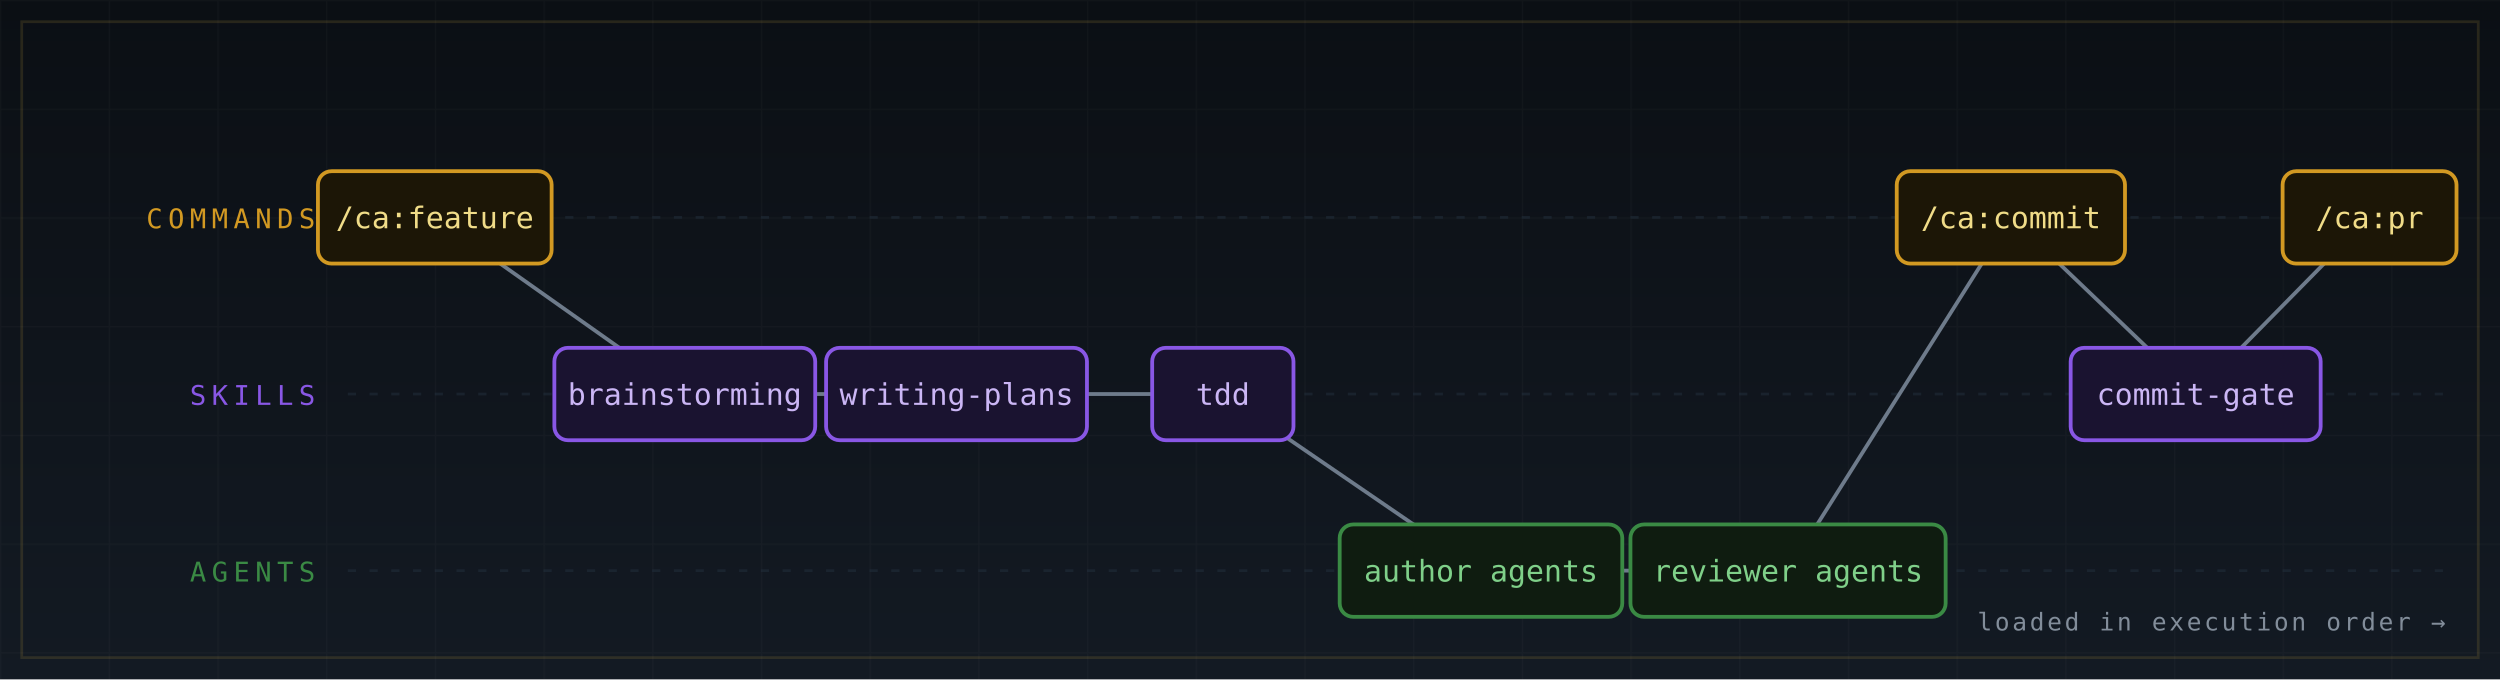
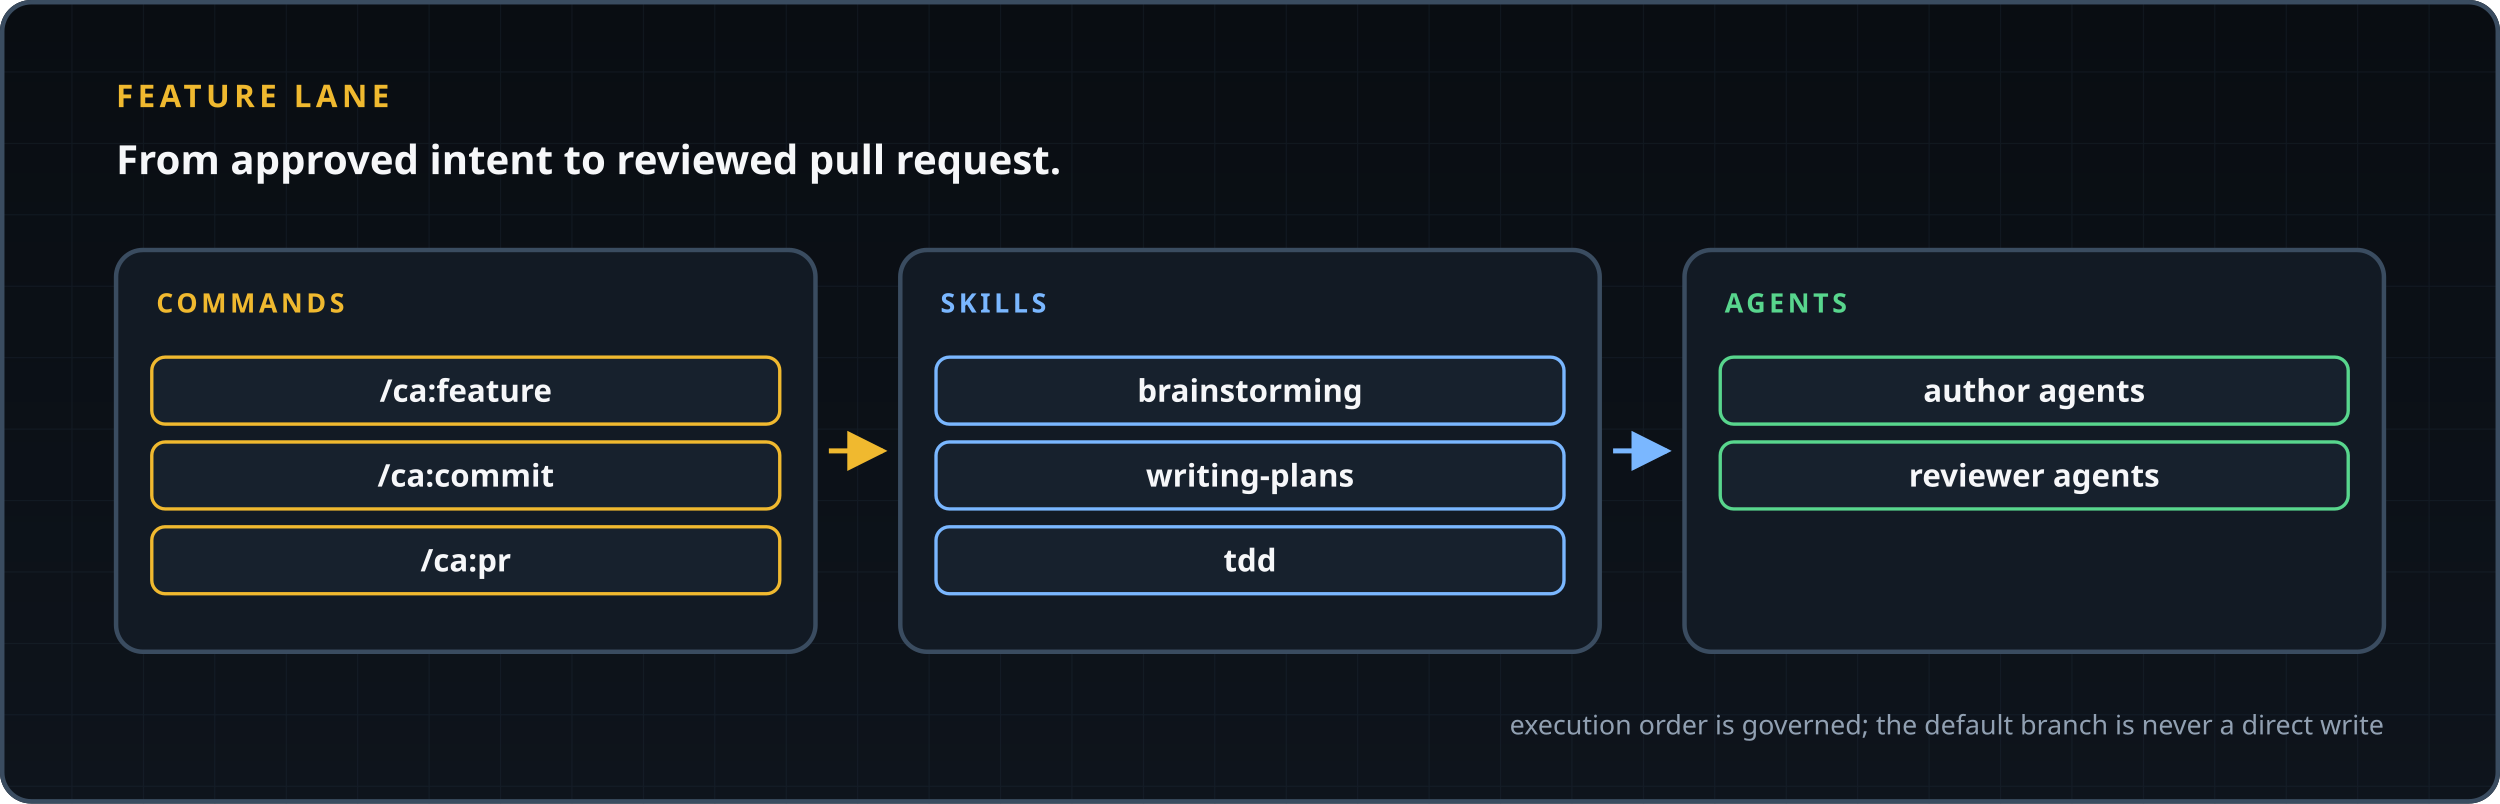
- <svg xmlns="http://www.w3.org/2000/svg" viewBox="0 0 920 250" role="img" aria-label="The /ca:feature lane across three rows by piece type, loaded in order. Commands row: /ca:feature, then /ca:commit, then /ca:pr. Skills row: brainstorming, writing-plans, tdd, then commit-gate. Agents row: author agents, then reviewer agents. A connector weaves through them left to right in execution order: /ca:feature, brainstorming, writing-plans, tdd, author agents, reviewer agents, /ca:commit, commit-gate, /ca:pr. Each piece loads only when the lane reaches it.">
+ <svg xmlns="http://www.w3.org/2000/svg" viewBox="0 0 1120 360" role="img" data-diagram-system="ca-v2">
  <defs>
-     <linearGradient id="lfx-bg" x1="0" y1="0" x2="0" y2="1">
-       <stop offset="0" stop-color="#0b0f14" />
-       <stop offset="1" stop-color="#131a23" />
+     <linearGradient id="canvas" x1="0" y1="0" x2="0" y2="1">
+       <stop stop-color="#090d12" />
+       <stop offset="1" stop-color="#0e141c" />
    </linearGradient>
-     <pattern id="lfx-grid" width="40" height="40" patternUnits="userSpaceOnUse">
-       <path d="M 40 0 L 0 0 0 40" fill="none" stroke="#e6edf3" stroke-opacity="0.028" stroke-width="1" />
+     <pattern id="grid" width="32" height="32" patternUnits="userSpaceOnUse">
+       <path d="M32 0H0V32" fill="none" stroke="#273647" stroke-width="1" stroke-opacity=".24" />
    </pattern>
-     <marker id="lfx-arrow" markerWidth="7" markerHeight="7" refX="5.5" refY="3" orient="auto">
-       <path d="M0,0 L0,6 L7,3 Z" fill="#6e7b8b" />
+     <marker id="arrow" markerWidth="8" markerHeight="8" refX="7" refY="4" orient="auto" markerUnits="strokeWidth">
+       <path d="M0 0 8 4 0 8z" fill="context-stroke" />
    </marker>
  </defs>
-   <rect width="920" height="250" fill="url(#lfx-bg)" />
-   <rect width="920" height="250" fill="url(#lfx-grid)" />
-   <rect x="8" y="8" width="904" height="234" fill="none" stroke="#e3b341" stroke-opacity="0.14" stroke-width="1" />
-   <line x1="128" y1="80" x2="900" y2="80" stroke="#22303f" stroke-opacity="0.5" stroke-width="1" stroke-dasharray="3 5" />
-   <line x1="128" y1="145" x2="900" y2="145" stroke="#22303f" stroke-opacity="0.5" stroke-width="1" stroke-dasharray="3 5" />
-   <line x1="128" y1="210" x2="900" y2="210" stroke="#22303f" stroke-opacity="0.5" stroke-width="1" stroke-dasharray="3 5" />
-   <text x="116" y="84" text-anchor="end" font-family="ui-monospace, 'Cascadia Code', Consolas, monospace" font-size="10" letter-spacing="2" fill="#d29922">COMMANDS</text>
-   <text x="116" y="149" text-anchor="end" font-family="ui-monospace, 'Cascadia Code', Consolas, monospace" font-size="10" letter-spacing="2" fill="#8957e5">SKILLS</text>
-   <text x="116" y="214" text-anchor="end" font-family="ui-monospace, 'Cascadia Code', Consolas, monospace" font-size="10" letter-spacing="2" fill="#3a8a44">AGENTS</text>
-   <polyline points="160,80 252,145 352,145 450,145 545,210 658,210 740,80 808,145 872,80" fill="none" stroke="#6e7b8b" stroke-width="1.4" marker-end="url(#lfx-arrow)" />
-   <rect x="117" y="63" width="86" height="34" rx="5" fill="#1c1606" stroke="#d29922" stroke-width="1.4" />
-   <text x="160" y="84" text-anchor="middle" font-family="ui-monospace, 'Cascadia Code', Consolas, monospace" font-size="11" fill="#f0dc88">/ca:feature</text>
-   <rect x="204" y="128" width="96" height="34" rx="5" fill="#1a1330" stroke="#8957e5" stroke-width="1.4" />
-   <text x="252" y="149" text-anchor="middle" font-family="ui-monospace, 'Cascadia Code', Consolas, monospace" font-size="11" fill="#cbb6f5">brainstorming</text>
-   <rect x="304" y="128" width="96" height="34" rx="5" fill="#1a1330" stroke="#8957e5" stroke-width="1.4" />
-   <text x="352" y="149" text-anchor="middle" font-family="ui-monospace, 'Cascadia Code', Consolas, monospace" font-size="11" fill="#cbb6f5">writing-plans</text>
-   <rect x="424" y="128" width="52" height="34" rx="5" fill="#1a1330" stroke="#8957e5" stroke-width="1.4" />
-   <text x="450" y="149" text-anchor="middle" font-family="ui-monospace, 'Cascadia Code', Consolas, monospace" font-size="11" fill="#cbb6f5">tdd</text>
-   <rect x="493" y="193" width="104" height="34" rx="5" fill="#0f1c10" stroke="#3a8a44" stroke-width="1.4" />
-   <text x="545" y="214" text-anchor="middle" font-family="ui-monospace, 'Cascadia Code', Consolas, monospace" font-size="11" fill="#7fd089">author agents</text>
-   <rect x="600" y="193" width="116" height="34" rx="5" fill="#0f1c10" stroke="#3a8a44" stroke-width="1.4" />
-   <text x="658" y="214" text-anchor="middle" font-family="ui-monospace, 'Cascadia Code', Consolas, monospace" font-size="11" fill="#7fd089">reviewer agents</text>
-   <rect x="698" y="63" width="84" height="34" rx="5" fill="#1c1606" stroke="#d29922" stroke-width="1.4" />
-   <text x="740" y="84" text-anchor="middle" font-family="ui-monospace, 'Cascadia Code', Consolas, monospace" font-size="11" fill="#f0dc88">/ca:commit</text>
-   <rect x="762" y="128" width="92" height="34" rx="5" fill="#1a1330" stroke="#8957e5" stroke-width="1.4" />
-   <text x="808" y="149" text-anchor="middle" font-family="ui-monospace, 'Cascadia Code', Consolas, monospace" font-size="11" fill="#cbb6f5">commit-gate</text>
-   <rect x="840" y="63" width="64" height="34" rx="5" fill="#1c1606" stroke="#d29922" stroke-width="1.4" />
-   <text x="872" y="84" text-anchor="middle" font-family="ui-monospace, 'Cascadia Code', Consolas, monospace" font-size="11" fill="#f0dc88">/ca:pr</text>
-   <text x="900" y="232" text-anchor="end" font-family="ui-monospace, 'Cascadia Code', Consolas, monospace" font-size="9" letter-spacing="1" fill="#828d9a">loaded in execution order →</text>
+   <rect width="1120" height="360" rx="14" fill="url(#canvas)" />
+   <rect width="1120" height="360" rx="14" fill="url(#grid)" />
+   <rect x="1" y="1" width="1118" height="358" rx="13" fill="none" stroke="#3a4c60" stroke-width="2" />
+   <text x="52" y="48" font-family="JetBrains Mono Variable" font-size="14" font-weight="750" fill="#f0b92f" text-anchor="start" letter-spacing="2">FEATURE LANE</text>
+   <text x="52" y="78" font-family="Manrope Variable" font-size="18" font-weight="700" fill="#f6f7f9" text-anchor="start">From approved intent to reviewed pull request.</text>
+   <rect x="52" y="112" width="313.333" height="180" rx="12" fill="#121a24" stroke="#3a4c60" stroke-width="2" />
+   <text x="70" y="140" font-family="JetBrains Mono Variable" font-size="12" font-weight="750" fill="#f0b92f" text-anchor="start" letter-spacing="1.6" data-label-kind="annotation">COMMANDS</text>
+   <rect x="68" y="160" width="281.333" height="30" rx="6" fill="#17212d" stroke="#f0b92f" stroke-width="1.5" />
+   <text x="208.667" y="180" font-family="JetBrains Mono Variable" font-size="14" font-weight="650" fill="#f6f7f9" text-anchor="middle">/ca:feature</text>
+   <rect x="68" y="198" width="281.333" height="30" rx="6" fill="#17212d" stroke="#f0b92f" stroke-width="1.5" />
+   <text x="208.667" y="218" font-family="JetBrains Mono Variable" font-size="14" font-weight="650" fill="#f6f7f9" text-anchor="middle">/ca:commit</text>
+   <rect x="68" y="236" width="281.333" height="30" rx="6" fill="#17212d" stroke="#f0b92f" stroke-width="1.5" />
+   <text x="208.667" y="256" font-family="JetBrains Mono Variable" font-size="14" font-weight="650" fill="#f6f7f9" text-anchor="middle">/ca:pr</text>
+   <path d="M371.333 202 L395.333 202" fill="none" stroke="#f0b92f" stroke-width="2.25" marker-end="url(#arrow)" />
+   <rect x="403.333" y="112" width="313.333" height="180" rx="12" fill="#121a24" stroke="#3a4c60" stroke-width="2" />
+   <text x="421.333" y="140" font-family="JetBrains Mono Variable" font-size="12" font-weight="750" fill="#7ab7ff" text-anchor="start" letter-spacing="1.6" data-label-kind="annotation">SKILLS</text>
+   <rect x="419.333" y="160" width="281.333" height="30" rx="6" fill="#17212d" stroke="#7ab7ff" stroke-width="1.5" />
+   <text x="560" y="180" font-family="JetBrains Mono Variable" font-size="14" font-weight="650" fill="#f6f7f9" text-anchor="middle">brainstorming</text>
+   <rect x="419.333" y="198" width="281.333" height="30" rx="6" fill="#17212d" stroke="#7ab7ff" stroke-width="1.5" />
+   <text x="560" y="218" font-family="JetBrains Mono Variable" font-size="14" font-weight="650" fill="#f6f7f9" text-anchor="middle">writing-plans</text>
+   <rect x="419.333" y="236" width="281.333" height="30" rx="6" fill="#17212d" stroke="#7ab7ff" stroke-width="1.5" />
+   <text x="560" y="256" font-family="JetBrains Mono Variable" font-size="14" font-weight="650" fill="#f6f7f9" text-anchor="middle">tdd</text>
+   <path d="M722.667 202 L746.667 202" fill="none" stroke="#7ab7ff" stroke-width="2.25" marker-end="url(#arrow)" />
+   <rect x="754.667" y="112" width="313.333" height="180" rx="12" fill="#121a24" stroke="#3a4c60" stroke-width="2" />
+   <text x="772.667" y="140" font-family="JetBrains Mono Variable" font-size="12" font-weight="750" fill="#58d68d" text-anchor="start" letter-spacing="1.6" data-label-kind="annotation">AGENTS</text>
+   <rect x="770.667" y="160" width="281.333" height="30" rx="6" fill="#17212d" stroke="#58d68d" stroke-width="1.5" />
+   <text x="911.333" y="180" font-family="JetBrains Mono Variable" font-size="14" font-weight="650" fill="#f6f7f9" text-anchor="middle">author agents</text>
+   <rect x="770.667" y="198" width="281.333" height="30" rx="6" fill="#17212d" stroke="#58d68d" stroke-width="1.5" />
+   <text x="911.333" y="218" font-family="JetBrains Mono Variable" font-size="14" font-weight="650" fill="#f6f7f9" text-anchor="middle">reviewer agents</text>
+   <text x="1068" y="329" font-family="JetBrains Mono Variable" font-size="12" font-weight="500" fill="#91a0b2" text-anchor="end" data-label-kind="annotation">execution order is governed; the default branch is never a direct write</text>
</svg>
